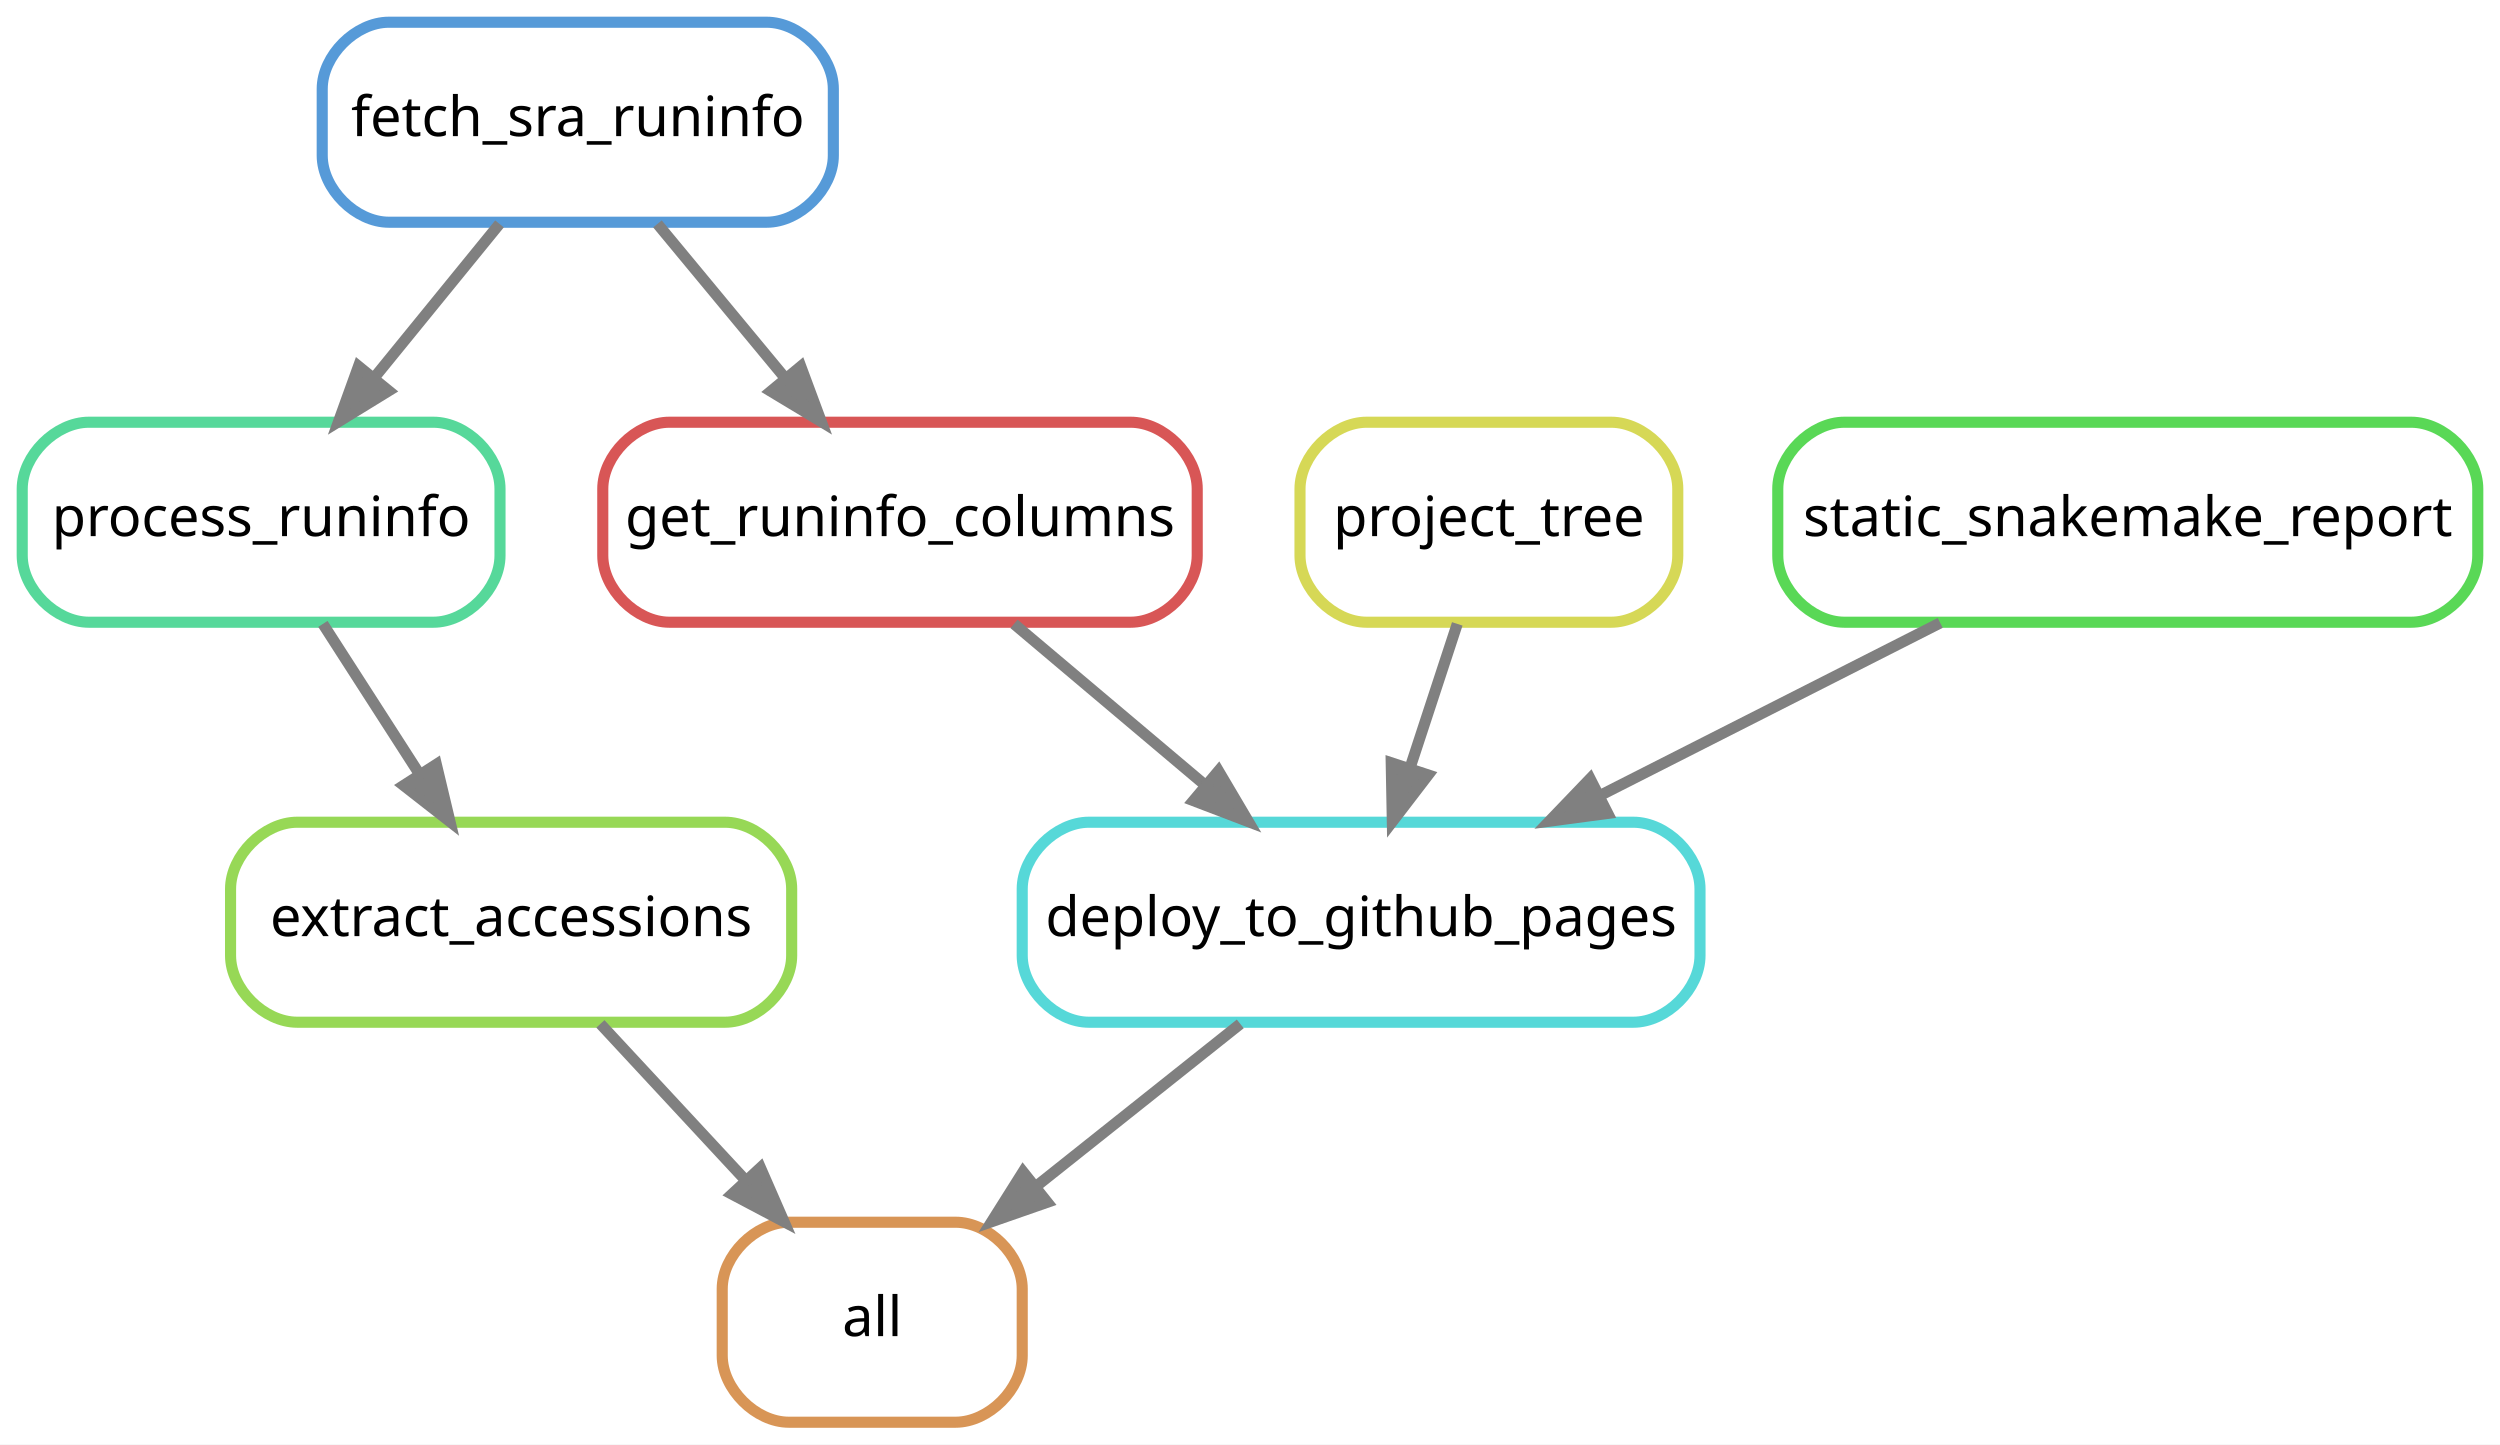
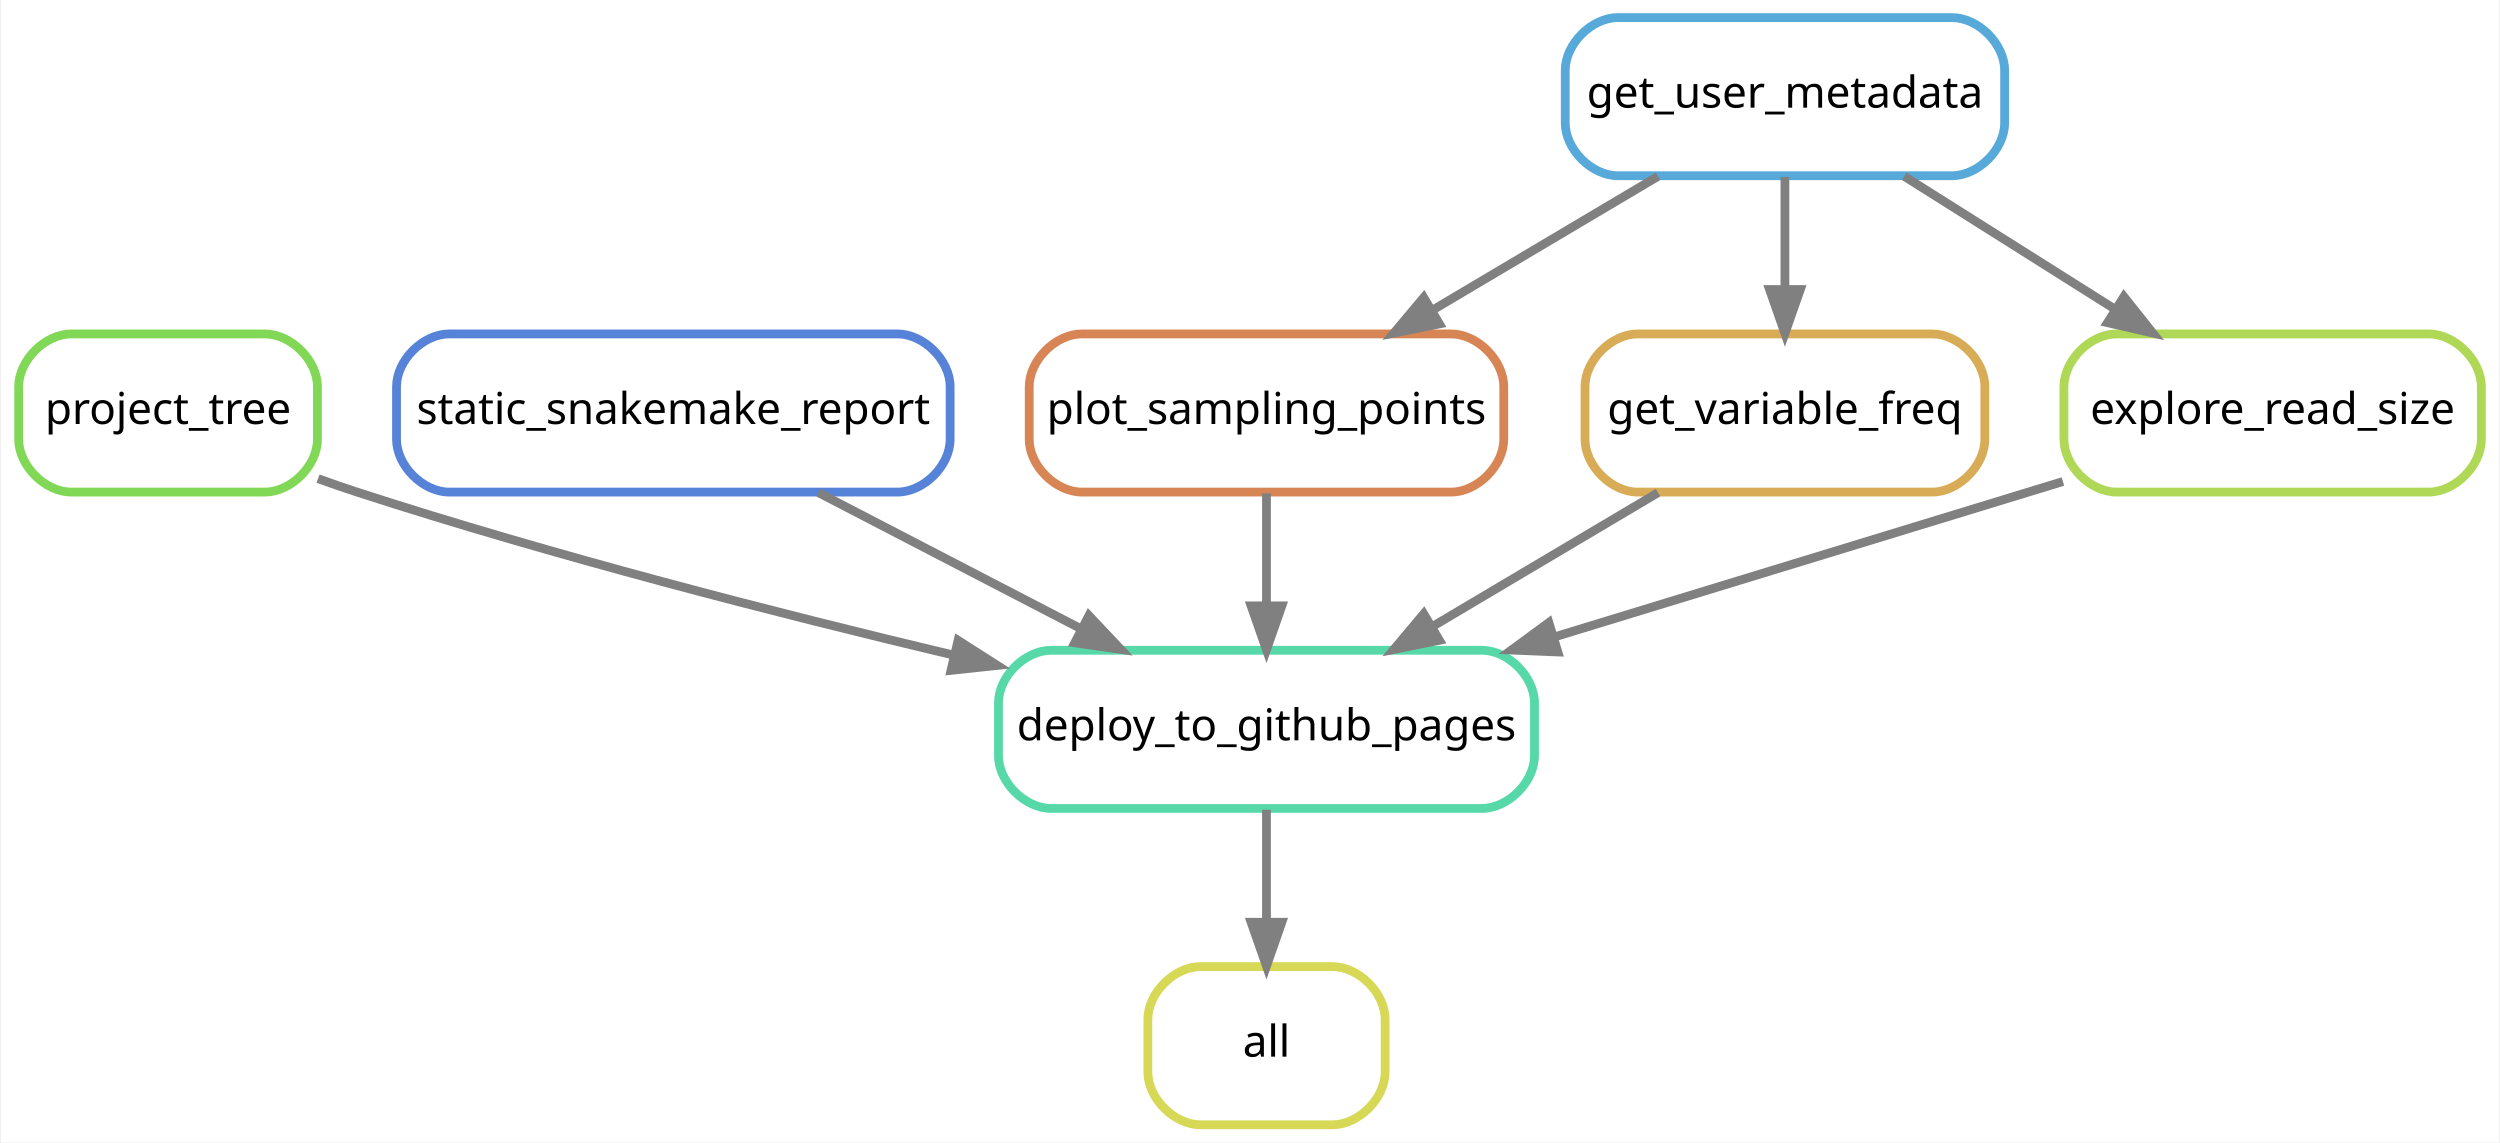
- <svg xmlns="http://www.w3.org/2000/svg" width="450pt" height="260pt" viewBox="0.00 0.00 450.00 260.00">
+ <svg xmlns="http://www.w3.org/2000/svg" width="569pt" height="260pt" viewBox="0.00 0.00 568.50 260.00">
  <g id="graph0" class="graph" transform="scale(1 1) rotate(0) translate(4 256)">
-     <polygon fill="white" stroke="none" points="-4,4 -4,-256 446,-256 446,4 -4,4" />
+     <polygon fill="white" stroke="none" points="-4,4 -4,-256 564.5,-256 564.5,4 -4,4" />
    <g id="node1" class="node">
-       <path fill="none" stroke="#d89556" stroke-width="2" d="M168,-36C168,-36 138,-36 138,-36 132,-36 126,-30 126,-24 126,-24 126,-12 126,-12 126,-6 132,0 138,0 138,0 168,0 168,0 174,0 180,-6 180,-12 180,-12 180,-24 180,-24 180,-30 174,-36 168,-36" />
-       <text text-anchor="middle" x="153" y="-15.5" font-family="sans" font-size="10.00">all</text>
+       <path fill="none" stroke="#d6d856" stroke-width="2" d="M299,-36C299,-36 269,-36 269,-36 263,-36 257,-30 257,-24 257,-24 257,-12 257,-12 257,-6 263,0 269,0 269,0 299,0 299,0 305,0 311,-6 311,-12 311,-12 311,-24 311,-24 311,-30 305,-36 299,-36" />
+       <text text-anchor="middle" x="284" y="-15.5" font-family="sans" font-size="10.00">all</text>
    </g>
    <g id="node2" class="node">
-       <path fill="none" stroke="#97d856" stroke-width="2" d="M126.5,-108C126.5,-108 49.5,-108 49.5,-108 43.5,-108 37.5,-102 37.5,-96 37.5,-96 37.5,-84 37.5,-84 37.5,-78 43.5,-72 49.5,-72 49.5,-72 126.5,-72 126.5,-72 132.5,-72 138.5,-78 138.5,-84 138.5,-84 138.5,-96 138.5,-96 138.5,-102 132.5,-108 126.5,-108" />
-       <text text-anchor="middle" x="88" y="-87.5" font-family="sans" font-size="10.00">extract_accessions</text>
+       <path fill="none" stroke="#56d8a9" stroke-width="2" d="M333,-108C333,-108 235,-108 235,-108 229,-108 223,-102 223,-96 223,-96 223,-84 223,-84 223,-78 229,-72 235,-72 235,-72 333,-72 333,-72 339,-72 345,-78 345,-84 345,-84 345,-96 345,-96 345,-102 339,-108 333,-108" />
+       <text text-anchor="middle" x="284" y="-87.5" font-family="sans" font-size="10.00">deploy_to_github_pages</text>
    </g>
    <g id="edge1" class="edge">
-       <path fill="none" stroke="grey" stroke-width="2" d="M104.07,-71.7C111.94,-63.22 121.56,-52.86 130.17,-43.58" />
-       <polygon fill="grey" stroke="grey" stroke-width="2" points="132.88,-45.81 137.12,-36.1 127.75,-41.05 132.88,-45.81" />
+       <path fill="none" stroke="grey" stroke-width="2" d="M284,-71.7C284,-63.98 284,-54.71 284,-46.11" />
+       <polygon fill="grey" stroke="grey" stroke-width="2" points="287.5,-46.1 284,-36.1 280.5,-46.1 287.5,-46.1" />
    </g>
    <g id="node3" class="node">
-       <path fill="none" stroke="#56d89a" stroke-width="2" d="M74,-180C74,-180 12,-180 12,-180 6,-180 0,-174 0,-168 0,-168 0,-156 0,-156 0,-150 6,-144 12,-144 12,-144 74,-144 74,-144 80,-144 86,-150 86,-156 86,-156 86,-168 86,-168 86,-174 80,-180 74,-180" />
-       <text text-anchor="middle" x="43" y="-159.5" font-family="sans" font-size="10.00">process_runinfo</text>
+       <path fill="none" stroke="#80d856" stroke-width="2" d="M56,-180C56,-180 12,-180 12,-180 6,-180 0,-174 0,-168 0,-168 0,-156 0,-156 0,-150 6,-144 12,-144 12,-144 56,-144 56,-144 62,-144 68,-150 68,-156 68,-156 68,-168 68,-168 68,-174 62,-180 56,-180" />
+       <text text-anchor="middle" x="34" y="-159.5" font-family="sans" font-size="10.00">project_tree</text>
+     </g>
+     <g id="edge4" class="edge">
+       <path fill="none" stroke="grey" stroke-width="2" d="M68.13,-147.06C71.11,-145.98 74.1,-144.94 77,-144 121.57,-129.55 172.54,-116.46 212.76,-106.9" />
+       <polygon fill="grey" stroke="grey" stroke-width="2" points="213.81,-110.25 222.74,-104.55 212.2,-103.43 213.81,-110.25" />
+     </g>
+     <g id="node4" class="node">
+       <path fill="none" stroke="#5682d8" stroke-width="2" d="M200,-180C200,-180 98,-180 98,-180 92,-180 86,-174 86,-168 86,-168 86,-156 86,-156 86,-150 92,-144 98,-144 98,-144 200,-144 200,-144 206,-144 212,-150 212,-156 212,-156 212,-168 212,-168 212,-174 206,-180 200,-180" />
+       <text text-anchor="middle" x="149" y="-159.5" font-family="sans" font-size="10.00">static_snakemake_report</text>
+     </g>
+     <g id="edge6" class="edge">
+       <path fill="none" stroke="grey" stroke-width="2" d="M182.02,-143.88C200.08,-134.51 222.65,-122.81 241.95,-112.8" />
+       <polygon fill="grey" stroke="grey" stroke-width="2" points="243.58,-115.9 250.85,-108.19 240.36,-109.69 243.58,-115.9" />
+     </g>
+     <g id="node5" class="node">
+       <path fill="none" stroke="#d88556" stroke-width="2" d="M326,-180C326,-180 242,-180 242,-180 236,-180 230,-174 230,-168 230,-168 230,-156 230,-156 230,-150 236,-144 242,-144 242,-144 326,-144 326,-144 332,-144 338,-150 338,-156 338,-156 338,-168 338,-168 338,-174 332,-180 326,-180" />
+       <text text-anchor="middle" x="284" y="-159.5" font-family="sans" font-size="10.00">plot_sampling_points</text>
+     </g>
+     <g id="edge2" class="edge">
+       <path fill="none" stroke="grey" stroke-width="2" d="M284,-143.7C284,-135.98 284,-126.71 284,-118.11" />
+       <polygon fill="grey" stroke="grey" stroke-width="2" points="287.5,-118.1 284,-108.1 280.5,-118.1 287.5,-118.1" />
+     </g>
+     <g id="node6" class="node">
+       <path fill="none" stroke="#56a9d8" stroke-width="2" d="M440,-252C440,-252 364,-252 364,-252 358,-252 352,-246 352,-240 352,-240 352,-228 352,-228 352,-222 358,-216 364,-216 364,-216 440,-216 440,-216 446,-216 452,-222 452,-228 452,-228 452,-240 452,-240 452,-246 446,-252 440,-252" />
+       <text text-anchor="middle" x="402" y="-231.5" font-family="sans" font-size="10.00">get_user_metadata</text>
+     </g>
+     <g id="edge7" class="edge">
+       <path fill="none" stroke="grey" stroke-width="2" d="M373.13,-215.88C357.71,-206.72 338.52,-195.34 321.9,-185.48" />
+       <polygon fill="grey" stroke="grey" stroke-width="2" points="323.36,-182.28 312.98,-180.19 319.79,-188.3 323.36,-182.28" />
+     </g>
+     <g id="node7" class="node">
+       <path fill="none" stroke="#d8ac56" stroke-width="2" d="M435.5,-180C435.5,-180 368.5,-180 368.5,-180 362.5,-180 356.5,-174 356.5,-168 356.5,-168 356.5,-156 356.5,-156 356.5,-150 362.5,-144 368.5,-144 368.5,-144 435.5,-144 435.5,-144 441.5,-144 447.5,-150 447.5,-156 447.5,-156 447.5,-168 447.5,-168 447.5,-174 441.5,-180 435.5,-180" />
+       <text text-anchor="middle" x="402" y="-159.5" font-family="sans" font-size="10.00">get_variable_freq</text>
+     </g>
+     <g id="edge8" class="edge">
+       <path fill="none" stroke="grey" stroke-width="2" d="M402,-215.7C402,-207.98 402,-198.71 402,-190.11" />
+       <polygon fill="grey" stroke="grey" stroke-width="2" points="405.5,-190.1 402,-180.1 398.5,-190.1 405.5,-190.1" />
+     </g>
+     <g id="node8" class="node">
+       <path fill="none" stroke="#afd856" stroke-width="2" d="M548.5,-180C548.5,-180 477.5,-180 477.5,-180 471.5,-180 465.5,-174 465.5,-168 465.5,-168 465.5,-156 465.5,-156 465.5,-150 471.5,-144 477.5,-144 477.5,-144 548.5,-144 548.5,-144 554.5,-144 560.5,-150 560.5,-156 560.5,-156 560.5,-168 560.5,-168 560.5,-174 554.5,-180 548.5,-180" />
+       <text text-anchor="middle" x="513" y="-159.5" font-family="sans" font-size="10.00">explore_read_size</text>
+     </g>
+     <g id="edge9" class="edge">
+       <path fill="none" stroke="grey" stroke-width="2" d="M429.15,-215.88C443.53,-206.81 461.38,-195.55 476.91,-185.76" />
+       <polygon fill="grey" stroke="grey" stroke-width="2" points="479.15,-188.48 485.74,-180.19 475.42,-182.56 479.15,-188.48" />
    </g>
    <g id="edge3" class="edge">
-       <path fill="none" stroke="grey" stroke-width="2" d="M54.12,-143.7C59.36,-135.56 65.7,-125.69 71.48,-116.7" />
-       <polygon fill="grey" stroke="grey" stroke-width="2" points="74.54,-118.41 77,-108.1 68.65,-114.62 74.54,-118.41" />
-     </g>
-     <g id="node4" class="node">
-       <path fill="none" stroke="#569ad8" stroke-width="2" d="M134,-252C134,-252 66,-252 66,-252 60,-252 54,-246 54,-240 54,-240 54,-228 54,-228 54,-222 60,-216 66,-216 66,-216 134,-216 134,-216 140,-216 146,-222 146,-228 146,-228 146,-240 146,-240 146,-246 140,-252 134,-252" />
-       <text text-anchor="middle" x="100" y="-231.5" font-family="sans" font-size="10.00">fetch_sra_runinfo</text>
-     </g>
-     <g id="edge4" class="edge">
-       <path fill="none" stroke="grey" stroke-width="2" d="M85.91,-215.7C79.08,-207.3 70.74,-197.07 63.24,-187.86" />
-       <polygon fill="grey" stroke="grey" stroke-width="2" points="65.96,-185.65 56.93,-180.1 60.53,-190.07 65.96,-185.65" />
-     </g>
-     <g id="node6" class="node">
-       <path fill="none" stroke="#d85656" stroke-width="2" d="M199.5,-180C199.5,-180 116.5,-180 116.5,-180 110.5,-180 104.5,-174 104.5,-168 104.5,-168 104.5,-156 104.5,-156 104.5,-150 110.5,-144 116.5,-144 116.5,-144 199.5,-144 199.5,-144 205.5,-144 211.5,-150 211.5,-156 211.5,-156 211.5,-168 211.5,-168 211.5,-174 205.5,-180 199.5,-180" />
-       <text text-anchor="middle" x="158" y="-159.5" font-family="sans" font-size="10.00">get_runinfo_columns</text>
-     </g>
-     <g id="edge8" class="edge">
-       <path fill="none" stroke="grey" stroke-width="2" d="M114.34,-215.7C121.29,-207.3 129.77,-197.07 137.4,-187.86" />
-       <polygon fill="grey" stroke="grey" stroke-width="2" points="140.14,-190.04 143.83,-180.1 134.75,-185.57 140.14,-190.04" />
-     </g>
-     <g id="node5" class="node">
-       <path fill="none" stroke="#56d8d8" stroke-width="2" d="M290,-108C290,-108 192,-108 192,-108 186,-108 180,-102 180,-96 180,-96 180,-84 180,-84 180,-78 186,-72 192,-72 192,-72 290,-72 290,-72 296,-72 302,-78 302,-84 302,-84 302,-96 302,-96 302,-102 296,-108 290,-108" />
-       <text text-anchor="middle" x="241" y="-87.5" font-family="sans" font-size="10.00">deploy_to_github_pages</text>
-     </g>
-     <g id="edge2" class="edge">
-       <path fill="none" stroke="grey" stroke-width="2" d="M219.25,-71.7C208.16,-62.88 194.53,-52.03 182.51,-42.47" />
-       <polygon fill="grey" stroke="grey" stroke-width="2" points="184.51,-39.59 174.5,-36.1 180.15,-45.07 184.51,-39.59" />
-     </g>
-     <g id="edge6" class="edge">
-       <path fill="none" stroke="grey" stroke-width="2" d="M178.52,-143.7C188.87,-134.97 201.59,-124.24 212.84,-114.75" />
-       <polygon fill="grey" stroke="grey" stroke-width="2" points="215.33,-117.23 220.72,-108.1 210.82,-111.88 215.33,-117.23" />
-     </g>
-     <g id="node7" class="node">
-       <path fill="none" stroke="#d6d856" stroke-width="2" d="M286,-180C286,-180 242,-180 242,-180 236,-180 230,-174 230,-168 230,-168 230,-156 230,-156 230,-150 236,-144 242,-144 242,-144 286,-144 286,-144 292,-144 298,-150 298,-156 298,-156 298,-168 298,-168 298,-174 292,-180 286,-180" />
-       <text text-anchor="middle" x="264" y="-159.5" font-family="sans" font-size="10.00">project_tree</text>
+       <path fill="none" stroke="grey" stroke-width="2" d="M373.13,-143.88C357.71,-134.72 338.52,-123.34 321.9,-113.48" />
+       <polygon fill="grey" stroke="grey" stroke-width="2" points="323.36,-110.28 312.98,-108.19 319.79,-116.3 323.36,-110.28" />
    </g>
    <g id="edge5" class="edge">
-       <path fill="none" stroke="grey" stroke-width="2" d="M258.31,-143.7C255.75,-135.9 252.67,-126.51 249.82,-117.83" />
-       <polygon fill="grey" stroke="grey" stroke-width="2" points="253.07,-116.51 246.62,-108.1 246.42,-118.7 253.07,-116.51" />
-     </g>
-     <g id="node8" class="node">
-       <path fill="none" stroke="#59d856" stroke-width="2" d="M430,-180C430,-180 328,-180 328,-180 322,-180 316,-174 316,-168 316,-168 316,-156 316,-156 316,-150 322,-144 328,-144 328,-144 430,-144 430,-144 436,-144 442,-150 442,-156 442,-156 442,-168 442,-168 442,-174 436,-180 430,-180" />
-       <text text-anchor="middle" x="379" y="-159.5" font-family="sans" font-size="10.00">static_snakemake_report</text>
-     </g>
-     <g id="edge7" class="edge">
-       <path fill="none" stroke="grey" stroke-width="2" d="M345.24,-143.88C326.78,-134.51 303.72,-122.81 283.98,-112.8" />
-       <polygon fill="grey" stroke="grey" stroke-width="2" points="285.39,-109.59 274.89,-108.19 282.22,-115.83 285.39,-109.59" />
+       <path fill="none" stroke="grey" stroke-width="2" d="M465.27,-146.41C431.7,-136.15 386.36,-122.29 349.42,-111" />
+       <polygon fill="grey" stroke="grey" stroke-width="2" points="350.32,-107.61 339.73,-108.04 348.27,-114.31 350.32,-107.61" />
    </g>
  </g>
</svg>
